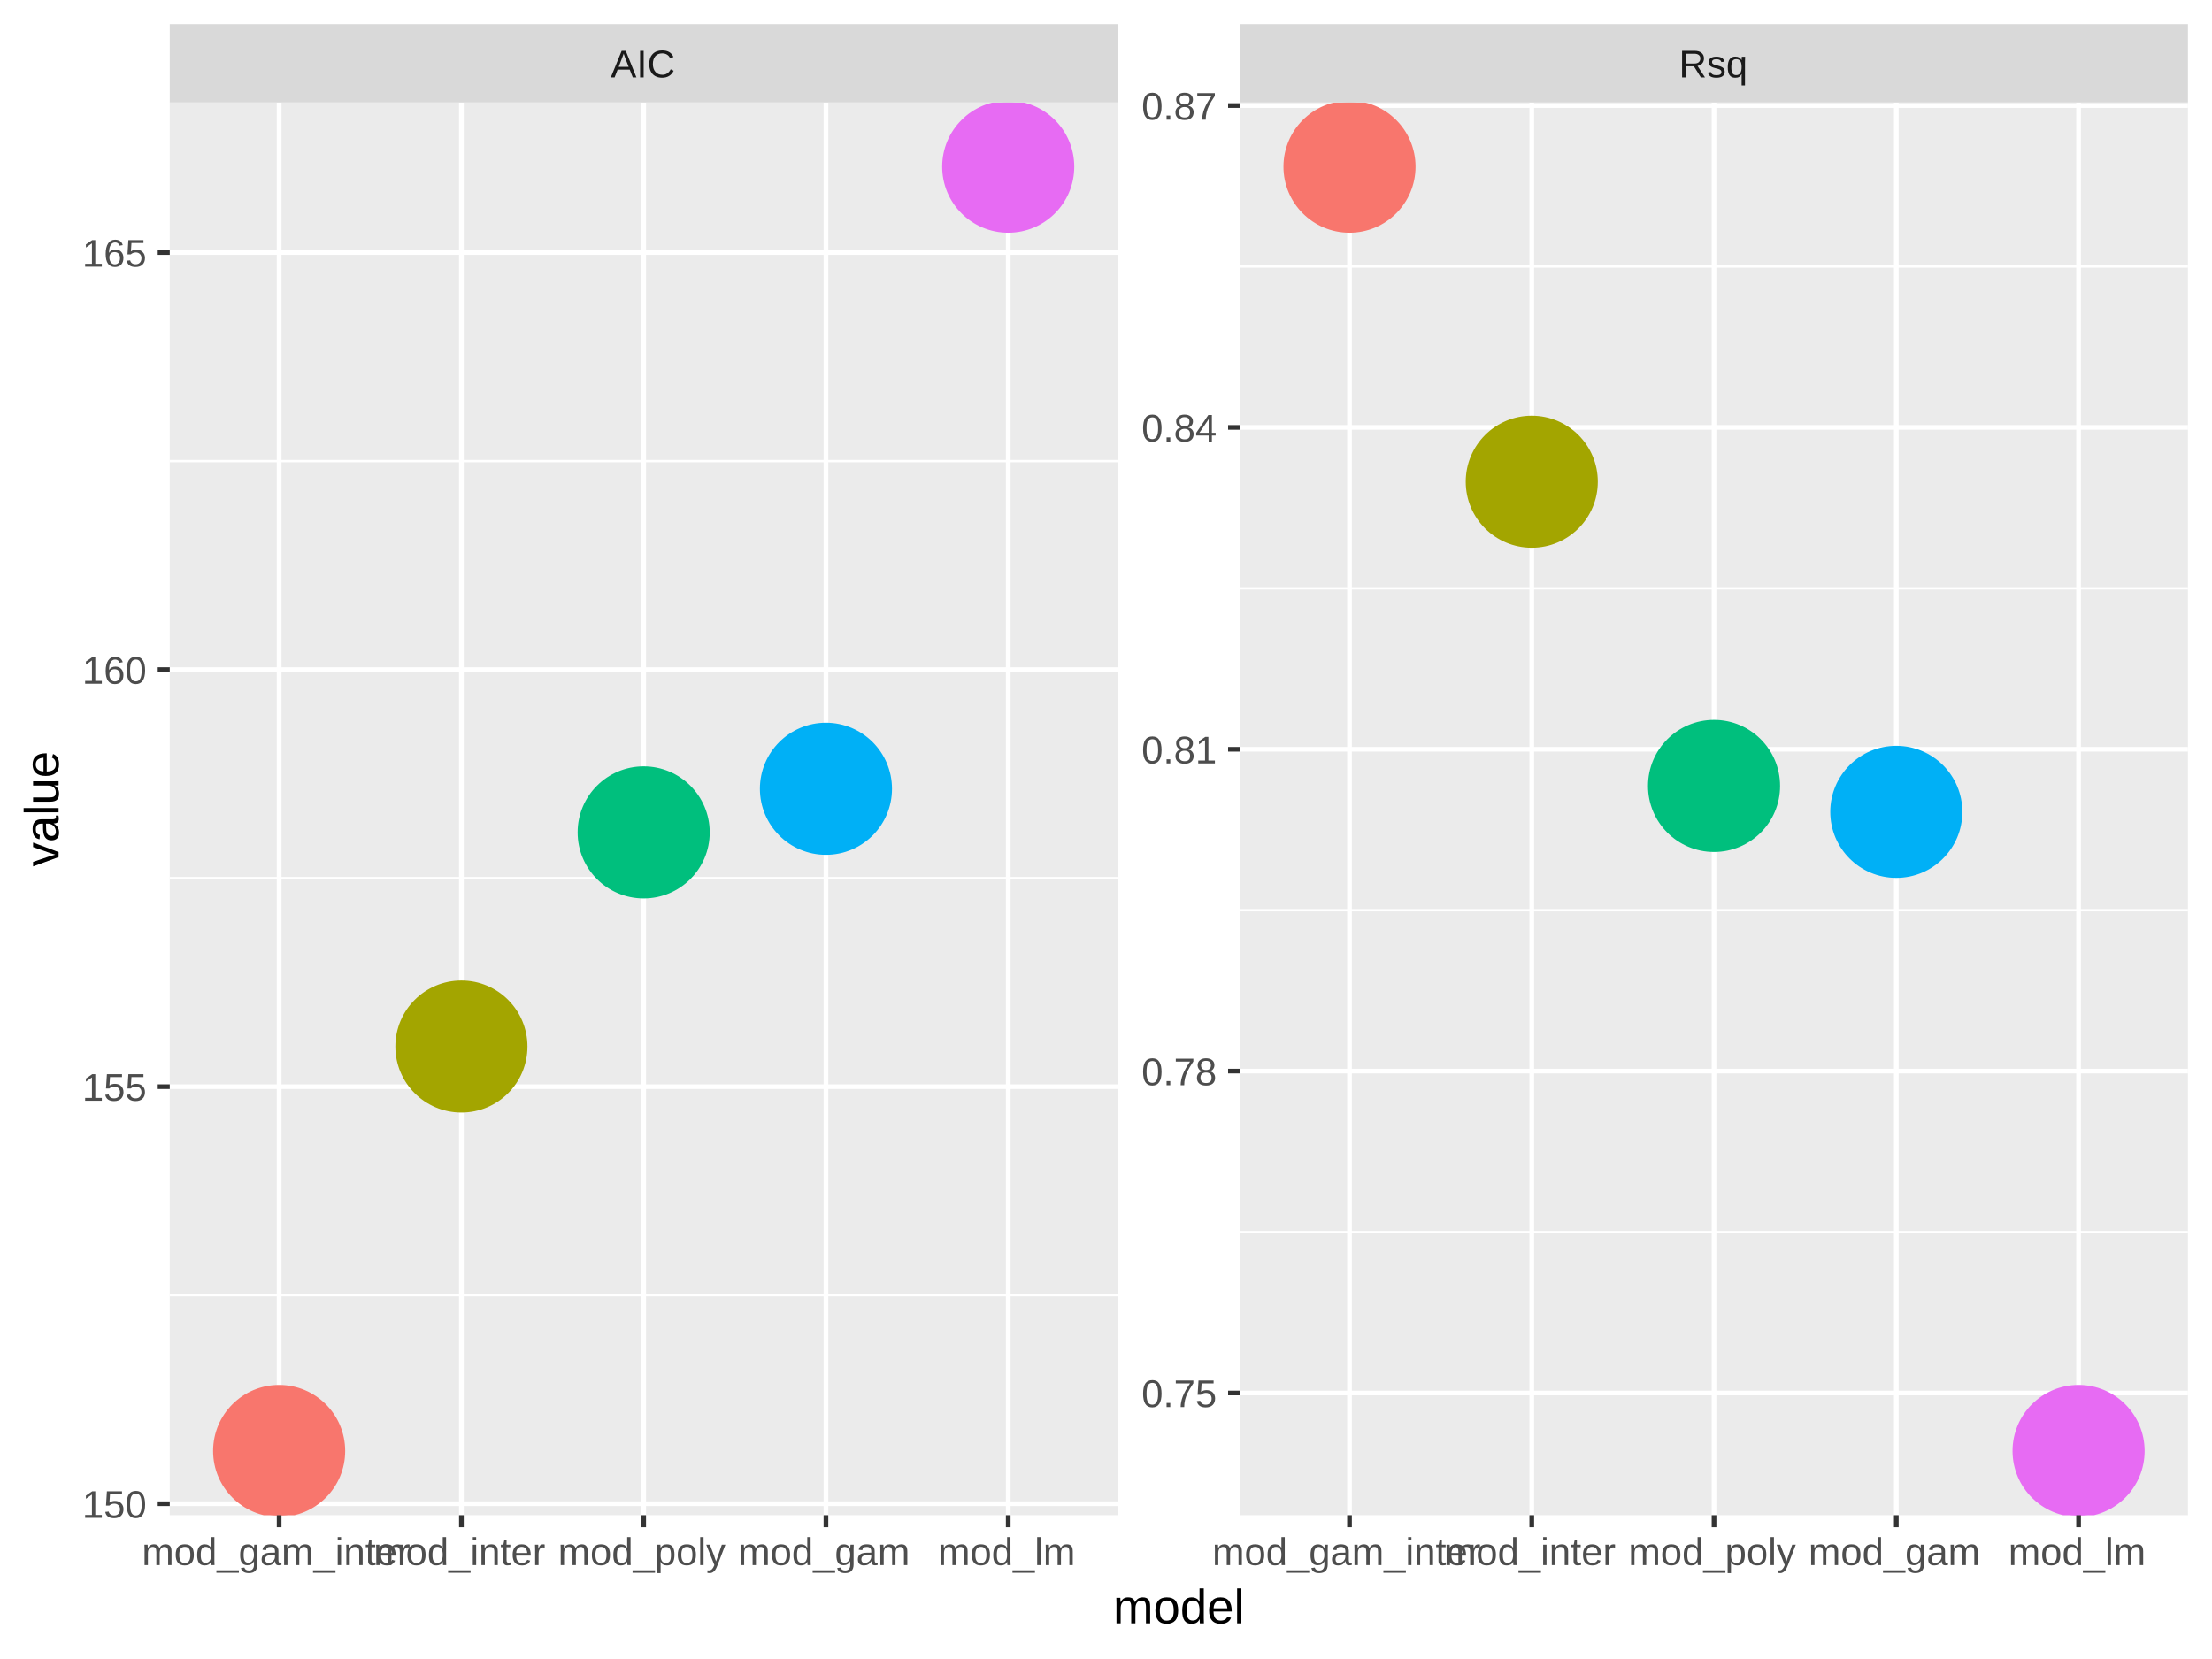
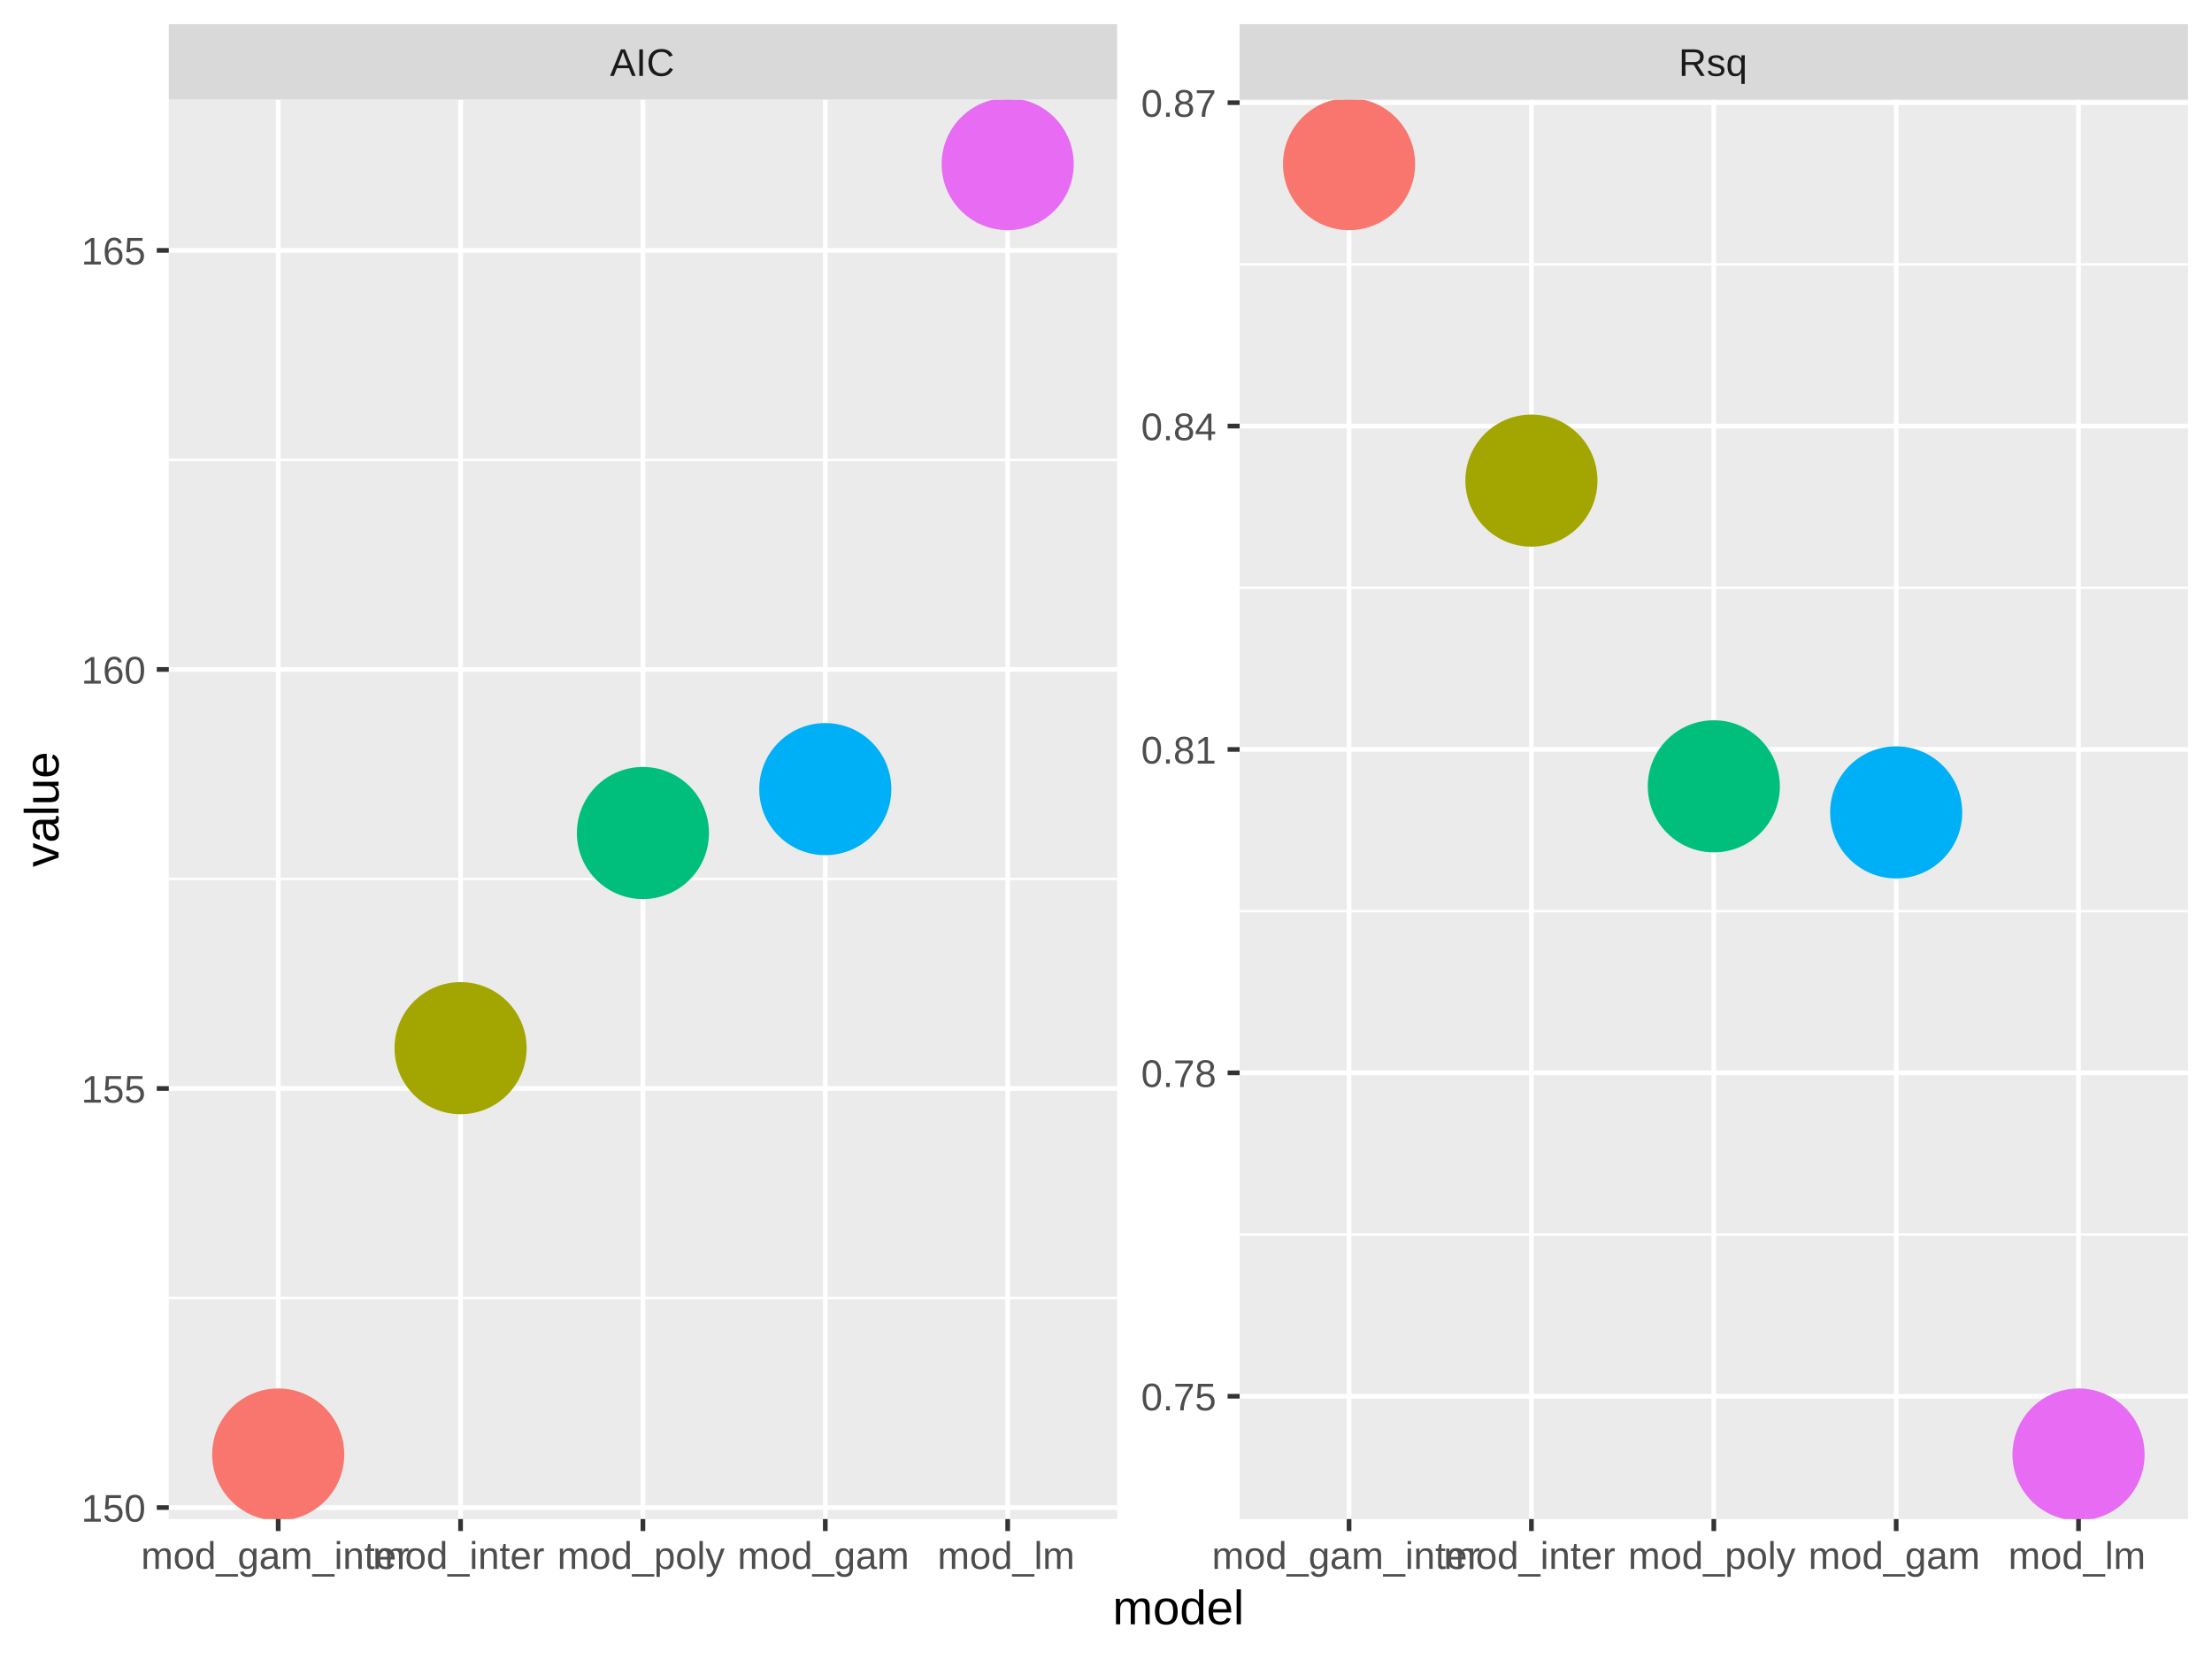
<svg xmlns="http://www.w3.org/2000/svg" viewBox="0 0 504.00 378.00">
  <defs>
    <style type="text/css">
-     line, polyline, path, rect, circle {
+     line, polyline, polygon, path, rect, circle {
      fill: none;
      stroke: #000000;
      stroke-linecap: round;
      stroke-linejoin: round;
      stroke-miterlimit: 10.00;
    }
  </style>
  </defs>
  <rect width="100%" height="100%" style="stroke: none; fill: none;" />
-   <rect x="0.00" y="-0.00" width="504.00" height="378.00" style="stroke-width: 1.07; stroke: #FFFFFF; fill: #FFFFFF;" />
+   <rect x="0.00" y="0.00" width="504.00" height="378.00" style="stroke-width: 1.07; stroke: #FFFFFF; fill: #FFFFFF;" />
  <defs>
-     <clipPath id="cpMzguNjc3N3wyNTQuNjM3fDM0NS4yMzJ8MjMuMzQ4Ng==">
-       <rect x="38.68" y="23.35" width="215.96" height="321.88" />
+     <clipPath id="cpMzguNDZ8MjU0LjUzfDM0Ni4xMXwyMi42OQ==">
+       <rect x="38.46" y="22.69" width="216.07" height="323.42" />
    </clipPath>
  </defs>
-   <rect x="38.68" y="23.35" width="215.96" height="321.88" style="stroke-width: 1.07; stroke: none; fill: #EBEBEB;" clip-path="url(#cpMzguNjc3N3wyNTQuNjM3fDM0NS4yMzJ8MjMuMzQ4Ng==)" />
-   <polyline points="38.68,295.11 254.64,295.11 " style="stroke-width: 0.53; stroke: #FFFFFF; stroke-linecap: butt;" clip-path="url(#cpMzguNjc3N3wyNTQuNjM3fDM0NS4yMzJ8MjMuMzQ4Ng==)" />
-   <polyline points="38.68,200.08 254.64,200.08 " style="stroke-width: 0.53; stroke: #FFFFFF; stroke-linecap: butt;" clip-path="url(#cpMzguNjc3N3wyNTQuNjM3fDM0NS4yMzJ8MjMuMzQ4Ng==)" />
-   <polyline points="38.68,105.06 254.64,105.06 " style="stroke-width: 0.53; stroke: #FFFFFF; stroke-linecap: butt;" clip-path="url(#cpMzguNjc3N3wyNTQuNjM3fDM0NS4yMzJ8MjMuMzQ4Ng==)" />
-   <polyline points="38.68,342.62 254.64,342.62 " style="stroke-width: 1.07; stroke: #FFFFFF; stroke-linecap: butt;" clip-path="url(#cpMzguNjc3N3wyNTQuNjM3fDM0NS4yMzJ8MjMuMzQ4Ng==)" />
-   <polyline points="38.68,247.60 254.64,247.60 " style="stroke-width: 1.07; stroke: #FFFFFF; stroke-linecap: butt;" clip-path="url(#cpMzguNjc3N3wyNTQuNjM3fDM0NS4yMzJ8MjMuMzQ4Ng==)" />
-   <polyline points="38.68,152.57 254.64,152.57 " style="stroke-width: 1.07; stroke: #FFFFFF; stroke-linecap: butt;" clip-path="url(#cpMzguNjc3N3wyNTQuNjM3fDM0NS4yMzJ8MjMuMzQ4Ng==)" />
-   <polyline points="38.68,57.54 254.64,57.54 " style="stroke-width: 1.07; stroke: #FFFFFF; stroke-linecap: butt;" clip-path="url(#cpMzguNjc3N3wyNTQuNjM3fDM0NS4yMzJ8MjMuMzQ4Ng==)" />
-   <polyline points="63.60,345.23 63.60,23.35 " style="stroke-width: 1.07; stroke: #FFFFFF; stroke-linecap: butt;" clip-path="url(#cpMzguNjc3N3wyNTQuNjM3fDM0NS4yMzJ8MjMuMzQ4Ng==)" />
-   <polyline points="105.13,345.23 105.13,23.35 " style="stroke-width: 1.07; stroke: #FFFFFF; stroke-linecap: butt;" clip-path="url(#cpMzguNjc3N3wyNTQuNjM3fDM0NS4yMzJ8MjMuMzQ4Ng==)" />
-   <polyline points="146.66,345.23 146.66,23.35 " style="stroke-width: 1.07; stroke: #FFFFFF; stroke-linecap: butt;" clip-path="url(#cpMzguNjc3N3wyNTQuNjM3fDM0NS4yMzJ8MjMuMzQ4Ng==)" />
-   <polyline points="188.19,345.23 188.19,23.35 " style="stroke-width: 1.07; stroke: #FFFFFF; stroke-linecap: butt;" clip-path="url(#cpMzguNjc3N3wyNTQuNjM3fDM0NS4yMzJ8MjMuMzQ4Ng==)" />
-   <polyline points="229.72,345.23 229.72,23.35 " style="stroke-width: 1.07; stroke: #FFFFFF; stroke-linecap: butt;" clip-path="url(#cpMzguNjc3N3wyNTQuNjM3fDM0NS4yMzJ8MjMuMzQ4Ng==)" />
-   <circle cx="63.60" cy="330.60" r="11.02pt" style="stroke-width: 0.71; stroke: #F8766D; fill: #F8766D;" clip-path="url(#cpMzguNjc3N3wyNTQuNjM3fDM0NS4yMzJ8MjMuMzQ4Ng==)" />
-   <circle cx="105.13" cy="238.45" r="11.02pt" style="stroke-width: 0.71; stroke: #A3A500; fill: #A3A500;" clip-path="url(#cpMzguNjc3N3wyNTQuNjM3fDM0NS4yMzJ8MjMuMzQ4Ng==)" />
-   <circle cx="146.66" cy="189.66" r="11.02pt" style="stroke-width: 0.71; stroke: #00BF7D; fill: #00BF7D;" clip-path="url(#cpMzguNjc3N3wyNTQuNjM3fDM0NS4yMzJ8MjMuMzQ4Ng==)" />
-   <circle cx="188.19" cy="179.72" r="11.02pt" style="stroke-width: 0.71; stroke: #00B0F6; fill: #00B0F6;" clip-path="url(#cpMzguNjc3N3wyNTQuNjM3fDM0NS4yMzJ8MjMuMzQ4Ng==)" />
-   <circle cx="229.72" cy="37.98" r="11.02pt" style="stroke-width: 0.71; stroke: #E76BF3; fill: #E76BF3;" clip-path="url(#cpMzguNjc3N3wyNTQuNjM3fDM0NS4yMzJ8MjMuMzQ4Ng==)" />
+   <rect x="38.46" y="22.69" width="216.07" height="323.42" style="stroke-width: 1.07; stroke: none; fill: #EBEBEB;" clip-path="url(#cpMzguNDZ8MjU0LjUzfDM0Ni4xMXwyMi42OQ==)" />
+   <polyline points="38.46,295.75 254.53,295.75 " style="stroke-width: 0.53; stroke: #FFFFFF; stroke-linecap: butt;" clip-path="url(#cpMzguNDZ8MjU0LjUzfDM0Ni4xMXwyMi42OQ==)" />
+   <polyline points="38.46,200.27 254.53,200.27 " style="stroke-width: 0.53; stroke: #FFFFFF; stroke-linecap: butt;" clip-path="url(#cpMzguNDZ8MjU0LjUzfDM0Ni4xMXwyMi42OQ==)" />
+   <polyline points="38.46,104.79 254.53,104.79 " style="stroke-width: 0.53; stroke: #FFFFFF; stroke-linecap: butt;" clip-path="url(#cpMzguNDZ8MjU0LjUzfDM0Ni4xMXwyMi42OQ==)" />
+   <polyline points="38.46,343.49 254.53,343.49 " style="stroke-width: 1.07; stroke: #FFFFFF; stroke-linecap: butt;" clip-path="url(#cpMzguNDZ8MjU0LjUzfDM0Ni4xMXwyMi42OQ==)" />
+   <polyline points="38.46,248.01 254.53,248.01 " style="stroke-width: 1.07; stroke: #FFFFFF; stroke-linecap: butt;" clip-path="url(#cpMzguNDZ8MjU0LjUzfDM0Ni4xMXwyMi42OQ==)" />
+   <polyline points="38.46,152.53 254.53,152.53 " style="stroke-width: 1.07; stroke: #FFFFFF; stroke-linecap: butt;" clip-path="url(#cpMzguNDZ8MjU0LjUzfDM0Ni4xMXwyMi42OQ==)" />
+   <polyline points="38.46,57.05 254.53,57.05 " style="stroke-width: 1.07; stroke: #FFFFFF; stroke-linecap: butt;" clip-path="url(#cpMzguNDZ8MjU0LjUzfDM0Ni4xMXwyMi42OQ==)" />
+   <polyline points="63.39,346.11 63.39,22.69 " style="stroke-width: 1.07; stroke: #FFFFFF; stroke-linecap: butt;" clip-path="url(#cpMzguNDZ8MjU0LjUzfDM0Ni4xMXwyMi42OQ==)" />
+   <polyline points="104.94,346.11 104.94,22.69 " style="stroke-width: 1.07; stroke: #FFFFFF; stroke-linecap: butt;" clip-path="url(#cpMzguNDZ8MjU0LjUzfDM0Ni4xMXwyMi42OQ==)" />
+   <polyline points="146.49,346.11 146.49,22.69 " style="stroke-width: 1.07; stroke: #FFFFFF; stroke-linecap: butt;" clip-path="url(#cpMzguNDZ8MjU0LjUzfDM0Ni4xMXwyMi42OQ==)" />
+   <polyline points="188.04,346.11 188.04,22.69 " style="stroke-width: 1.07; stroke: #FFFFFF; stroke-linecap: butt;" clip-path="url(#cpMzguNDZ8MjU0LjUzfDM0Ni4xMXwyMi42OQ==)" />
+   <polyline points="229.60,346.11 229.60,22.69 " style="stroke-width: 1.07; stroke: #FFFFFF; stroke-linecap: butt;" clip-path="url(#cpMzguNDZ8MjU0LjUzfDM0Ni4xMXwyMi42OQ==)" />
+   <circle cx="63.39" cy="331.41" r="11.02pt" style="stroke-width: 0.71; stroke: #F8766D; fill: #F8766D;" clip-path="url(#cpMzguNDZ8MjU0LjUzfDM0Ni4xMXwyMi42OQ==)" />
+   <circle cx="104.94" cy="238.82" r="11.02pt" style="stroke-width: 0.71; stroke: #A3A500; fill: #A3A500;" clip-path="url(#cpMzguNDZ8MjU0LjUzfDM0Ni4xMXwyMi42OQ==)" />
+   <circle cx="146.49" cy="189.80" r="11.02pt" style="stroke-width: 0.71; stroke: #00BF7D; fill: #00BF7D;" clip-path="url(#cpMzguNDZ8MjU0LjUzfDM0Ni4xMXwyMi42OQ==)" />
+   <circle cx="188.04" cy="179.80" r="11.02pt" style="stroke-width: 0.71; stroke: #00B0F6; fill: #00B0F6;" clip-path="url(#cpMzguNDZ8MjU0LjUzfDM0Ni4xMXwyMi42OQ==)" />
+   <circle cx="229.60" cy="37.39" r="11.02pt" style="stroke-width: 0.71; stroke: #E76BF3; fill: #E76BF3;" clip-path="url(#cpMzguNDZ8MjU0LjUzfDM0Ni4xMXwyMi42OQ==)" />
  <defs>
-     <clipPath id="cpMHw1MDR8Mzc4fDA=">
+     <clipPath id="cpMC4wMHw1MDQuMDB8Mzc4LjAwfDAuMDA=">
      <rect x="0.00" y="0.00" width="504.00" height="378.00" />
    </clipPath>
  </defs>
  <defs>
-     <clipPath id="cpMjgyLjU2Mnw0OTguNTIxfDM0NS4yMzJ8MjMuMzQ4Ng==">
-       <rect x="282.56" y="23.35" width="215.96" height="321.88" />
+     <clipPath id="cpMjgyLjQ1fDQ5OC41MnwzNDYuMTF8MjIuNjk=">
+       <rect x="282.45" y="22.69" width="216.07" height="323.42" />
    </clipPath>
  </defs>
-   <rect x="282.56" y="23.35" width="215.96" height="321.88" style="stroke-width: 1.07; stroke: none; fill: #EBEBEB;" clip-path="url(#cpMjgyLjU2Mnw0OTguNTIxfDM0NS4yMzJ8MjMuMzQ4Ng==)" />
-   <polyline points="282.56,280.72 498.52,280.72 " style="stroke-width: 0.53; stroke: #FFFFFF; stroke-linecap: butt;" clip-path="url(#cpMjgyLjU2Mnw0OTguNTIxfDM0NS4yMzJ8MjMuMzQ4Ng==)" />
-   <polyline points="282.56,207.39 498.52,207.39 " style="stroke-width: 0.53; stroke: #FFFFFF; stroke-linecap: butt;" clip-path="url(#cpMjgyLjU2Mnw0OTguNTIxfDM0NS4yMzJ8MjMuMzQ4Ng==)" />
-   <polyline points="282.56,134.05 498.52,134.05 " style="stroke-width: 0.53; stroke: #FFFFFF; stroke-linecap: butt;" clip-path="url(#cpMjgyLjU2Mnw0OTguNTIxfDM0NS4yMzJ8MjMuMzQ4Ng==)" />
-   <polyline points="282.56,60.72 498.52,60.72 " style="stroke-width: 0.53; stroke: #FFFFFF; stroke-linecap: butt;" clip-path="url(#cpMjgyLjU2Mnw0OTguNTIxfDM0NS4yMzJ8MjMuMzQ4Ng==)" />
-   <polyline points="282.56,317.39 498.52,317.39 " style="stroke-width: 1.07; stroke: #FFFFFF; stroke-linecap: butt;" clip-path="url(#cpMjgyLjU2Mnw0OTguNTIxfDM0NS4yMzJ8MjMuMzQ4Ng==)" />
-   <polyline points="282.56,244.05 498.52,244.05 " style="stroke-width: 1.07; stroke: #FFFFFF; stroke-linecap: butt;" clip-path="url(#cpMjgyLjU2Mnw0OTguNTIxfDM0NS4yMzJ8MjMuMzQ4Ng==)" />
-   <polyline points="282.56,170.72 498.52,170.72 " style="stroke-width: 1.07; stroke: #FFFFFF; stroke-linecap: butt;" clip-path="url(#cpMjgyLjU2Mnw0OTguNTIxfDM0NS4yMzJ8MjMuMzQ4Ng==)" />
-   <polyline points="282.56,97.38 498.52,97.38 " style="stroke-width: 1.07; stroke: #FFFFFF; stroke-linecap: butt;" clip-path="url(#cpMjgyLjU2Mnw0OTguNTIxfDM0NS4yMzJ8MjMuMzQ4Ng==)" />
-   <polyline points="282.56,24.05 498.52,24.05 " style="stroke-width: 1.07; stroke: #FFFFFF; stroke-linecap: butt;" clip-path="url(#cpMjgyLjU2Mnw0OTguNTIxfDM0NS4yMzJ8MjMuMzQ4Ng==)" />
-   <polyline points="307.48,345.23 307.48,23.35 " style="stroke-width: 1.07; stroke: #FFFFFF; stroke-linecap: butt;" clip-path="url(#cpMjgyLjU2Mnw0OTguNTIxfDM0NS4yMzJ8MjMuMzQ4Ng==)" />
-   <polyline points="349.01,345.23 349.01,23.35 " style="stroke-width: 1.07; stroke: #FFFFFF; stroke-linecap: butt;" clip-path="url(#cpMjgyLjU2Mnw0OTguNTIxfDM0NS4yMzJ8MjMuMzQ4Ng==)" />
-   <polyline points="390.54,345.23 390.54,23.35 " style="stroke-width: 1.07; stroke: #FFFFFF; stroke-linecap: butt;" clip-path="url(#cpMjgyLjU2Mnw0OTguNTIxfDM0NS4yMzJ8MjMuMzQ4Ng==)" />
-   <polyline points="432.07,345.23 432.07,23.35 " style="stroke-width: 1.07; stroke: #FFFFFF; stroke-linecap: butt;" clip-path="url(#cpMjgyLjU2Mnw0OTguNTIxfDM0NS4yMzJ8MjMuMzQ4Ng==)" />
-   <polyline points="473.60,345.23 473.60,23.35 " style="stroke-width: 1.07; stroke: #FFFFFF; stroke-linecap: butt;" clip-path="url(#cpMjgyLjU2Mnw0OTguNTIxfDM0NS4yMzJ8MjMuMzQ4Ng==)" />
-   <circle cx="307.48" cy="37.98" r="11.02pt" style="stroke-width: 0.71; stroke: #F8766D; fill: #F8766D;" clip-path="url(#cpMjgyLjU2Mnw0OTguNTIxfDM0NS4yMzJ8MjMuMzQ4Ng==)" />
-   <circle cx="349.01" cy="109.76" r="11.02pt" style="stroke-width: 0.71; stroke: #A3A500; fill: #A3A500;" clip-path="url(#cpMjgyLjU2Mnw0OTguNTIxfDM0NS4yMzJ8MjMuMzQ4Ng==)" />
-   <circle cx="390.54" cy="179.07" r="11.02pt" style="stroke-width: 0.71; stroke: #00BF7D; fill: #00BF7D;" clip-path="url(#cpMjgyLjU2Mnw0OTguNTIxfDM0NS4yMzJ8MjMuMzQ4Ng==)" />
-   <circle cx="432.07" cy="184.98" r="11.02pt" style="stroke-width: 0.71; stroke: #00B0F6; fill: #00B0F6;" clip-path="url(#cpMjgyLjU2Mnw0OTguNTIxfDM0NS4yMzJ8MjMuMzQ4Ng==)" />
-   <circle cx="473.60" cy="330.60" r="11.02pt" style="stroke-width: 0.71; stroke: #E76BF3; fill: #E76BF3;" clip-path="url(#cpMjgyLjU2Mnw0OTguNTIxfDM0NS4yMzJ8MjMuMzQ4Ng==)" />
+   <rect x="282.45" y="22.69" width="216.07" height="323.42" style="stroke-width: 1.07; stroke: none; fill: #EBEBEB;" clip-path="url(#cpMjgyLjQ1fDQ5OC41MnwzNDYuMTF8MjIuNjk=)" />
+   <polyline points="282.45,281.29 498.52,281.29 " style="stroke-width: 0.53; stroke: #FFFFFF; stroke-linecap: butt;" clip-path="url(#cpMjgyLjQ1fDQ5OC41MnwzNDYuMTF8MjIuNjk=)" />
+   <polyline points="282.45,207.61 498.52,207.61 " style="stroke-width: 0.53; stroke: #FFFFFF; stroke-linecap: butt;" clip-path="url(#cpMjgyLjQ1fDQ5OC41MnwzNDYuMTF8MjIuNjk=)" />
+   <polyline points="282.45,133.92 498.52,133.92 " style="stroke-width: 0.53; stroke: #FFFFFF; stroke-linecap: butt;" clip-path="url(#cpMjgyLjQ1fDQ5OC41MnwzNDYuMTF8MjIuNjk=)" />
+   <polyline points="282.45,60.24 498.52,60.24 " style="stroke-width: 0.53; stroke: #FFFFFF; stroke-linecap: butt;" clip-path="url(#cpMjgyLjQ1fDQ5OC41MnwzNDYuMTF8MjIuNjk=)" />
+   <polyline points="282.45,318.13 498.52,318.13 " style="stroke-width: 1.07; stroke: #FFFFFF; stroke-linecap: butt;" clip-path="url(#cpMjgyLjQ1fDQ5OC41MnwzNDYuMTF8MjIuNjk=)" />
+   <polyline points="282.45,244.45 498.52,244.45 " style="stroke-width: 1.07; stroke: #FFFFFF; stroke-linecap: butt;" clip-path="url(#cpMjgyLjQ1fDQ5OC41MnwzNDYuMTF8MjIuNjk=)" />
+   <polyline points="282.45,170.76 498.52,170.76 " style="stroke-width: 1.07; stroke: #FFFFFF; stroke-linecap: butt;" clip-path="url(#cpMjgyLjQ1fDQ5OC41MnwzNDYuMTF8MjIuNjk=)" />
+   <polyline points="282.45,97.08 498.52,97.08 " style="stroke-width: 1.07; stroke: #FFFFFF; stroke-linecap: butt;" clip-path="url(#cpMjgyLjQ1fDQ5OC41MnwzNDYuMTF8MjIuNjk=)" />
+   <polyline points="282.45,23.39 498.52,23.39 " style="stroke-width: 1.07; stroke: #FFFFFF; stroke-linecap: butt;" clip-path="url(#cpMjgyLjQ1fDQ5OC41MnwzNDYuMTF8MjIuNjk=)" />
+   <polyline points="307.38,346.11 307.38,22.69 " style="stroke-width: 1.07; stroke: #FFFFFF; stroke-linecap: butt;" clip-path="url(#cpMjgyLjQ1fDQ5OC41MnwzNDYuMTF8MjIuNjk=)" />
+   <polyline points="348.93,346.11 348.93,22.69 " style="stroke-width: 1.07; stroke: #FFFFFF; stroke-linecap: butt;" clip-path="url(#cpMjgyLjQ1fDQ5OC41MnwzNDYuMTF8MjIuNjk=)" />
+   <polyline points="390.49,346.11 390.49,22.69 " style="stroke-width: 1.07; stroke: #FFFFFF; stroke-linecap: butt;" clip-path="url(#cpMjgyLjQ1fDQ5OC41MnwzNDYuMTF8MjIuNjk=)" />
+   <polyline points="432.04,346.11 432.04,22.69 " style="stroke-width: 1.07; stroke: #FFFFFF; stroke-linecap: butt;" clip-path="url(#cpMjgyLjQ1fDQ5OC41MnwzNDYuMTF8MjIuNjk=)" />
+   <polyline points="473.59,346.11 473.59,22.69 " style="stroke-width: 1.07; stroke: #FFFFFF; stroke-linecap: butt;" clip-path="url(#cpMjgyLjQ1fDQ5OC41MnwzNDYuMTF8MjIuNjk=)" />
+   <circle cx="307.38" cy="37.39" r="11.02pt" style="stroke-width: 0.71; stroke: #F8766D; fill: #F8766D;" clip-path="url(#cpMjgyLjQ1fDQ5OC41MnwzNDYuMTF8MjIuNjk=)" />
+   <circle cx="348.93" cy="109.51" r="11.02pt" style="stroke-width: 0.71; stroke: #A3A500; fill: #A3A500;" clip-path="url(#cpMjgyLjQ1fDQ5OC41MnwzNDYuMTF8MjIuNjk=)" />
+   <circle cx="390.49" cy="179.16" r="11.02pt" style="stroke-width: 0.71; stroke: #00BF7D; fill: #00BF7D;" clip-path="url(#cpMjgyLjQ1fDQ5OC41MnwzNDYuMTF8MjIuNjk=)" />
+   <circle cx="432.04" cy="185.10" r="11.02pt" style="stroke-width: 0.71; stroke: #00B0F6; fill: #00B0F6;" clip-path="url(#cpMjgyLjQ1fDQ5OC41MnwzNDYuMTF8MjIuNjk=)" />
+   <circle cx="473.59" cy="331.41" r="11.02pt" style="stroke-width: 0.71; stroke: #E76BF3; fill: #E76BF3;" clip-path="url(#cpMjgyLjQ1fDQ5OC41MnwzNDYuMTF8MjIuNjk=)" />
  <defs>
-     <clipPath id="cpMHw1MDR8Mzc4fDA=">
+     <clipPath id="cpMC4wMHw1MDQuMDB8Mzc4LjAwfDAuMDA=">
      <rect x="0.00" y="0.00" width="504.00" height="378.00" />
    </clipPath>
  </defs>
  <defs>
-     <clipPath id="cpMzguNjc3N3wyNTQuNjM3fDIzLjM0ODZ8NS40Nzk0NQ==">
-       <rect x="38.68" y="5.48" width="215.96" height="17.87" />
+     <clipPath id="cpMzguNDZ8MjU0LjUzfDIyLjY5fDUuNDg=">
+       <rect x="38.46" y="5.48" width="216.07" height="17.21" />
    </clipPath>
  </defs>
-   <rect x="38.68" y="5.48" width="215.96" height="17.87" style="stroke-width: 1.07; stroke: none; fill: #D9D9D9;" clip-path="url(#cpMzguNjc3N3wyNTQuNjM3fDIzLjM0ODZ8NS40Nzk0NQ==)" />
-   <g clip-path="url(#cpMzguNjc3N3wyNTQuNjM3fDIzLjM0ODZ8NS40Nzk0NQ==)">
-     <text x="139.16" y="17.63" style="font-size: 8.80px; fill: #1A1A1A; font-family: Arial;" textLength="15.00px" lengthAdjust="spacingAndGlyphs">AIC</text>
+   <rect x="38.46" y="5.48" width="216.07" height="17.21" style="stroke-width: 1.07; stroke: none; fill: #D9D9D9;" clip-path="url(#cpMzguNDZ8MjU0LjUzfDIyLjY5fDUuNDg=)" />
+   <g clip-path="url(#cpMzguNDZ8MjU0LjUzfDIyLjY5fDUuNDg=)">
+     <text x="138.99" y="17.30" style="font-size: 8.80px; fill: #1A1A1A; font-family: Arial;" textLength="15.00px" lengthAdjust="spacingAndGlyphs">AIC</text>
  </g>
  <defs>
-     <clipPath id="cpMHw1MDR8Mzc4fDA=">
+     <clipPath id="cpMC4wMHw1MDQuMDB8Mzc4LjAwfDAuMDA=">
      <rect x="0.00" y="0.00" width="504.00" height="378.00" />
    </clipPath>
  </defs>
  <defs>
-     <clipPath id="cpMjgyLjU2Mnw0OTguNTIxfDIzLjM0ODZ8NS40Nzk0NQ==">
-       <rect x="282.56" y="5.48" width="215.96" height="17.87" />
+     <clipPath id="cpMjgyLjQ1fDQ5OC41MnwyMi42OXw1LjQ4">
+       <rect x="282.45" y="5.48" width="216.07" height="17.21" />
    </clipPath>
  </defs>
-   <rect x="282.56" y="5.48" width="215.96" height="17.87" style="stroke-width: 1.07; stroke: none; fill: #D9D9D9;" clip-path="url(#cpMjgyLjU2Mnw0OTguNTIxfDIzLjM0ODZ8NS40Nzk0NQ==)" />
-   <g clip-path="url(#cpMjgyLjU2Mnw0OTguNTIxfDIzLjM0ODZ8NS40Nzk0NQ==)">
-     <text x="382.54" y="17.63" style="font-size: 8.80px; fill: #1A1A1A; font-family: Arial;" textLength="16.00px" lengthAdjust="spacingAndGlyphs">Rsq</text>
+   <rect x="282.45" y="5.48" width="216.07" height="17.21" style="stroke-width: 1.07; stroke: none; fill: #D9D9D9;" clip-path="url(#cpMjgyLjQ1fDQ5OC41MnwyMi42OXw1LjQ4)" />
+   <g clip-path="url(#cpMjgyLjQ1fDQ5OC41MnwyMi42OXw1LjQ4)">
+     <text x="382.48" y="17.30" style="font-size: 8.80px; fill: #1A1A1A; font-family: Arial;" textLength="16.00px" lengthAdjust="spacingAndGlyphs">Rsq</text>
  </g>
  <defs>
-     <clipPath id="cpMHw1MDR8Mzc4fDA=">
+     <clipPath id="cpMC4wMHw1MDQuMDB8Mzc4LjAwfDAuMDA=">
      <rect x="0.00" y="0.00" width="504.00" height="378.00" />
    </clipPath>
  </defs>
-   <polyline points="63.60,347.97 63.60,345.23 " style="stroke-width: 1.07; stroke: #333333; stroke-linecap: butt;" clip-path="url(#cpMHw1MDR8Mzc4fDA=)" />
-   <polyline points="105.13,347.97 105.13,345.23 " style="stroke-width: 1.07; stroke: #333333; stroke-linecap: butt;" clip-path="url(#cpMHw1MDR8Mzc4fDA=)" />
-   <polyline points="146.66,347.97 146.66,345.23 " style="stroke-width: 1.07; stroke: #333333; stroke-linecap: butt;" clip-path="url(#cpMHw1MDR8Mzc4fDA=)" />
-   <polyline points="188.19,347.97 188.19,345.23 " style="stroke-width: 1.07; stroke: #333333; stroke-linecap: butt;" clip-path="url(#cpMHw1MDR8Mzc4fDA=)" />
-   <polyline points="229.72,347.97 229.72,345.23 " style="stroke-width: 1.07; stroke: #333333; stroke-linecap: butt;" clip-path="url(#cpMHw1MDR8Mzc4fDA=)" />
-   <g clip-path="url(#cpMHw1MDR8Mzc4fDA=)">
-     <text x="32.33" y="356.60" style="font-size: 8.80px; fill: #4D4D4D; font-family: Arial;" textLength="62.53px" lengthAdjust="spacingAndGlyphs">mod_gam_inter</text>
+   <polyline points="63.39,348.85 63.39,346.11 " style="stroke-width: 1.07; stroke: #333333; stroke-linecap: butt;" clip-path="url(#cpMC4wMHw1MDQuMDB8Mzc4LjAwfDAuMDA=)" />
+   <polyline points="104.94,348.85 104.94,346.11 " style="stroke-width: 1.07; stroke: #333333; stroke-linecap: butt;" clip-path="url(#cpMC4wMHw1MDQuMDB8Mzc4LjAwfDAuMDA=)" />
+   <polyline points="146.49,348.85 146.49,346.11 " style="stroke-width: 1.07; stroke: #333333; stroke-linecap: butt;" clip-path="url(#cpMC4wMHw1MDQuMDB8Mzc4LjAwfDAuMDA=)" />
+   <polyline points="188.04,348.85 188.04,346.11 " style="stroke-width: 1.07; stroke: #333333; stroke-linecap: butt;" clip-path="url(#cpMC4wMHw1MDQuMDB8Mzc4LjAwfDAuMDA=)" />
+   <polyline points="229.60,348.85 229.60,346.11 " style="stroke-width: 1.07; stroke: #333333; stroke-linecap: butt;" clip-path="url(#cpMC4wMHw1MDQuMDB8Mzc4LjAwfDAuMDA=)" />
+   <g clip-path="url(#cpMC4wMHw1MDQuMDB8Mzc4LjAwfDAuMDA=)">
+     <text x="32.12" y="357.48" style="font-size: 8.80px; fill: #4D4D4D; font-family: Arial;" textLength="62.53px" lengthAdjust="spacingAndGlyphs">mod_gam_inter</text>
  </g>
-   <g clip-path="url(#cpMHw1MDR8Mzc4fDA=)">
-     <text x="85.12" y="356.60" style="font-size: 8.80px; fill: #4D4D4D; font-family: Arial;" textLength="40.02px" lengthAdjust="spacingAndGlyphs">mod_inter</text>
+   <g clip-path="url(#cpMC4wMHw1MDQuMDB8Mzc4LjAwfDAuMDA=)">
+     <text x="84.93" y="357.48" style="font-size: 8.80px; fill: #4D4D4D; font-family: Arial;" textLength="40.02px" lengthAdjust="spacingAndGlyphs">mod_inter</text>
  </g>
-   <g clip-path="url(#cpMHw1MDR8Mzc4fDA=)">
-     <text x="127.15" y="356.60" style="font-size: 8.80px; fill: #4D4D4D; font-family: Arial;" textLength="39.02px" lengthAdjust="spacingAndGlyphs">mod_poly</text>
+   <g clip-path="url(#cpMC4wMHw1MDQuMDB8Mzc4LjAwfDAuMDA=)">
+     <text x="126.98" y="357.48" style="font-size: 8.80px; fill: #4D4D4D; font-family: Arial;" textLength="39.02px" lengthAdjust="spacingAndGlyphs">mod_poly</text>
  </g>
-   <g clip-path="url(#cpMHw1MDR8Mzc4fDA=)">
-     <text x="168.18" y="356.60" style="font-size: 8.80px; fill: #4D4D4D; font-family: Arial;" textLength="40.02px" lengthAdjust="spacingAndGlyphs">mod_gam</text>
+   <g clip-path="url(#cpMC4wMHw1MDQuMDB8Mzc4LjAwfDAuMDA=)">
+     <text x="168.03" y="357.48" style="font-size: 8.80px; fill: #4D4D4D; font-family: Arial;" textLength="40.02px" lengthAdjust="spacingAndGlyphs">mod_gam</text>
  </g>
-   <g clip-path="url(#cpMHw1MDR8Mzc4fDA=)">
-     <text x="213.71" y="356.60" style="font-size: 8.80px; fill: #4D4D4D; font-family: Arial;" textLength="32.01px" lengthAdjust="spacingAndGlyphs">mod_lm</text>
+   <g clip-path="url(#cpMC4wMHw1MDQuMDB8Mzc4LjAwfDAuMDA=)">
+     <text x="213.59" y="357.48" style="font-size: 8.80px; fill: #4D4D4D; font-family: Arial;" textLength="32.01px" lengthAdjust="spacingAndGlyphs">mod_lm</text>
  </g>
-   <polyline points="307.48,347.97 307.48,345.23 " style="stroke-width: 1.07; stroke: #333333; stroke-linecap: butt;" clip-path="url(#cpMHw1MDR8Mzc4fDA=)" />
-   <polyline points="349.01,347.97 349.01,345.23 " style="stroke-width: 1.07; stroke: #333333; stroke-linecap: butt;" clip-path="url(#cpMHw1MDR8Mzc4fDA=)" />
-   <polyline points="390.54,347.97 390.54,345.23 " style="stroke-width: 1.07; stroke: #333333; stroke-linecap: butt;" clip-path="url(#cpMHw1MDR8Mzc4fDA=)" />
-   <polyline points="432.07,347.97 432.07,345.23 " style="stroke-width: 1.07; stroke: #333333; stroke-linecap: butt;" clip-path="url(#cpMHw1MDR8Mzc4fDA=)" />
-   <polyline points="473.60,347.97 473.60,345.23 " style="stroke-width: 1.07; stroke: #333333; stroke-linecap: butt;" clip-path="url(#cpMHw1MDR8Mzc4fDA=)" />
-   <g clip-path="url(#cpMHw1MDR8Mzc4fDA=)">
-     <text x="276.21" y="356.60" style="font-size: 8.80px; fill: #4D4D4D; font-family: Arial;" textLength="62.53px" lengthAdjust="spacingAndGlyphs">mod_gam_inter</text>
+   <polyline points="307.38,348.85 307.38,346.11 " style="stroke-width: 1.07; stroke: #333333; stroke-linecap: butt;" clip-path="url(#cpMC4wMHw1MDQuMDB8Mzc4LjAwfDAuMDA=)" />
+   <polyline points="348.93,348.85 348.93,346.11 " style="stroke-width: 1.07; stroke: #333333; stroke-linecap: butt;" clip-path="url(#cpMC4wMHw1MDQuMDB8Mzc4LjAwfDAuMDA=)" />
+   <polyline points="390.49,348.85 390.49,346.11 " style="stroke-width: 1.07; stroke: #333333; stroke-linecap: butt;" clip-path="url(#cpMC4wMHw1MDQuMDB8Mzc4LjAwfDAuMDA=)" />
+   <polyline points="432.04,348.85 432.04,346.11 " style="stroke-width: 1.07; stroke: #333333; stroke-linecap: butt;" clip-path="url(#cpMC4wMHw1MDQuMDB8Mzc4LjAwfDAuMDA=)" />
+   <polyline points="473.59,348.85 473.59,346.11 " style="stroke-width: 1.07; stroke: #333333; stroke-linecap: butt;" clip-path="url(#cpMC4wMHw1MDQuMDB8Mzc4LjAwfDAuMDA=)" />
+   <g clip-path="url(#cpMC4wMHw1MDQuMDB8Mzc4LjAwfDAuMDA=)">
+     <text x="276.12" y="357.48" style="font-size: 8.80px; fill: #4D4D4D; font-family: Arial;" textLength="62.53px" lengthAdjust="spacingAndGlyphs">mod_gam_inter</text>
  </g>
-   <g clip-path="url(#cpMHw1MDR8Mzc4fDA=)">
-     <text x="329.00" y="356.60" style="font-size: 8.80px; fill: #4D4D4D; font-family: Arial;" textLength="40.02px" lengthAdjust="spacingAndGlyphs">mod_inter</text>
+   <g clip-path="url(#cpMC4wMHw1MDQuMDB8Mzc4LjAwfDAuMDA=)">
+     <text x="328.92" y="357.48" style="font-size: 8.80px; fill: #4D4D4D; font-family: Arial;" textLength="40.02px" lengthAdjust="spacingAndGlyphs">mod_inter</text>
  </g>
-   <g clip-path="url(#cpMHw1MDR8Mzc4fDA=)">
-     <text x="371.03" y="356.60" style="font-size: 8.80px; fill: #4D4D4D; font-family: Arial;" textLength="39.02px" lengthAdjust="spacingAndGlyphs">mod_poly</text>
+   <g clip-path="url(#cpMC4wMHw1MDQuMDB8Mzc4LjAwfDAuMDA=)">
+     <text x="370.97" y="357.48" style="font-size: 8.80px; fill: #4D4D4D; font-family: Arial;" textLength="39.02px" lengthAdjust="spacingAndGlyphs">mod_poly</text>
  </g>
-   <g clip-path="url(#cpMHw1MDR8Mzc4fDA=)">
-     <text x="412.06" y="356.60" style="font-size: 8.80px; fill: #4D4D4D; font-family: Arial;" textLength="40.02px" lengthAdjust="spacingAndGlyphs">mod_gam</text>
+   <g clip-path="url(#cpMC4wMHw1MDQuMDB8Mzc4LjAwfDAuMDA=)">
+     <text x="412.03" y="357.48" style="font-size: 8.80px; fill: #4D4D4D; font-family: Arial;" textLength="40.02px" lengthAdjust="spacingAndGlyphs">mod_gam</text>
  </g>
-   <g clip-path="url(#cpMHw1MDR8Mzc4fDA=)">
-     <text x="457.60" y="356.60" style="font-size: 8.80px; fill: #4D4D4D; font-family: Arial;" textLength="32.01px" lengthAdjust="spacingAndGlyphs">mod_lm</text>
+   <g clip-path="url(#cpMC4wMHw1MDQuMDB8Mzc4LjAwfDAuMDA=)">
+     <text x="457.58" y="357.48" style="font-size: 8.80px; fill: #4D4D4D; font-family: Arial;" textLength="32.01px" lengthAdjust="spacingAndGlyphs">mod_lm</text>
  </g>
-   <g clip-path="url(#cpMHw1MDR8Mzc4fDA=)">
-     <text x="260.11" y="320.60" style="font-size: 8.80px; fill: #4D4D4D; font-family: Arial;" textLength="17.52px" lengthAdjust="spacingAndGlyphs">0.75</text>
+   <g clip-path="url(#cpMC4wMHw1MDQuMDB8Mzc4LjAwfDAuMDA=)">
+     <text x="260.00" y="321.35" style="font-size: 8.80px; fill: #4D4D4D; font-family: Arial;" textLength="17.52px" lengthAdjust="spacingAndGlyphs">0.75</text>
  </g>
-   <g clip-path="url(#cpMHw1MDR8Mzc4fDA=)">
-     <text x="260.11" y="247.27" style="font-size: 8.80px; fill: #4D4D4D; font-family: Arial;" textLength="17.52px" lengthAdjust="spacingAndGlyphs">0.78</text>
+   <g clip-path="url(#cpMC4wMHw1MDQuMDB8Mzc4LjAwfDAuMDA=)">
+     <text x="260.00" y="247.67" style="font-size: 8.80px; fill: #4D4D4D; font-family: Arial;" textLength="17.52px" lengthAdjust="spacingAndGlyphs">0.78</text>
  </g>
-   <g clip-path="url(#cpMHw1MDR8Mzc4fDA=)">
-     <text x="260.11" y="173.94" style="font-size: 8.80px; fill: #4D4D4D; font-family: Arial;" textLength="17.52px" lengthAdjust="spacingAndGlyphs">0.81</text>
+   <g clip-path="url(#cpMC4wMHw1MDQuMDB8Mzc4LjAwfDAuMDA=)">
+     <text x="260.00" y="173.98" style="font-size: 8.80px; fill: #4D4D4D; font-family: Arial;" textLength="17.52px" lengthAdjust="spacingAndGlyphs">0.81</text>
  </g>
-   <g clip-path="url(#cpMHw1MDR8Mzc4fDA=)">
-     <text x="260.11" y="100.60" style="font-size: 8.80px; fill: #4D4D4D; font-family: Arial;" textLength="17.52px" lengthAdjust="spacingAndGlyphs">0.84</text>
+   <g clip-path="url(#cpMC4wMHw1MDQuMDB8Mzc4LjAwfDAuMDA=)">
+     <text x="260.00" y="100.30" style="font-size: 8.80px; fill: #4D4D4D; font-family: Arial;" textLength="17.52px" lengthAdjust="spacingAndGlyphs">0.84</text>
  </g>
-   <g clip-path="url(#cpMHw1MDR8Mzc4fDA=)">
-     <text x="260.11" y="27.27" style="font-size: 8.80px; fill: #4D4D4D; font-family: Arial;" textLength="17.52px" lengthAdjust="spacingAndGlyphs">0.87</text>
+   <g clip-path="url(#cpMC4wMHw1MDQuMDB8Mzc4LjAwfDAuMDA=)">
+     <text x="260.00" y="26.61" style="font-size: 8.80px; fill: #4D4D4D; font-family: Arial;" textLength="17.52px" lengthAdjust="spacingAndGlyphs">0.87</text>
  </g>
-   <polyline points="279.82,317.39 282.56,317.39 " style="stroke-width: 1.07; stroke: #333333; stroke-linecap: butt;" clip-path="url(#cpMHw1MDR8Mzc4fDA=)" />
-   <polyline points="279.82,244.05 282.56,244.05 " style="stroke-width: 1.07; stroke: #333333; stroke-linecap: butt;" clip-path="url(#cpMHw1MDR8Mzc4fDA=)" />
-   <polyline points="279.82,170.72 282.56,170.72 " style="stroke-width: 1.07; stroke: #333333; stroke-linecap: butt;" clip-path="url(#cpMHw1MDR8Mzc4fDA=)" />
-   <polyline points="279.82,97.38 282.56,97.38 " style="stroke-width: 1.07; stroke: #333333; stroke-linecap: butt;" clip-path="url(#cpMHw1MDR8Mzc4fDA=)" />
-   <polyline points="279.82,24.05 282.56,24.05 " style="stroke-width: 1.07; stroke: #333333; stroke-linecap: butt;" clip-path="url(#cpMHw1MDR8Mzc4fDA=)" />
-   <g clip-path="url(#cpMHw1MDR8Mzc4fDA=)">
-     <text x="18.73" y="345.84" style="font-size: 8.80px; fill: #4D4D4D; font-family: Arial;" textLength="15.02px" lengthAdjust="spacingAndGlyphs">150</text>
+   <polyline points="279.71,318.13 282.45,318.13 " style="stroke-width: 1.07; stroke: #333333; stroke-linecap: butt;" clip-path="url(#cpMC4wMHw1MDQuMDB8Mzc4LjAwfDAuMDA=)" />
+   <polyline points="279.71,244.45 282.45,244.45 " style="stroke-width: 1.07; stroke: #333333; stroke-linecap: butt;" clip-path="url(#cpMC4wMHw1MDQuMDB8Mzc4LjAwfDAuMDA=)" />
+   <polyline points="279.71,170.76 282.45,170.76 " style="stroke-width: 1.07; stroke: #333333; stroke-linecap: butt;" clip-path="url(#cpMC4wMHw1MDQuMDB8Mzc4LjAwfDAuMDA=)" />
+   <polyline points="279.71,97.08 282.45,97.08 " style="stroke-width: 1.07; stroke: #333333; stroke-linecap: butt;" clip-path="url(#cpMC4wMHw1MDQuMDB8Mzc4LjAwfDAuMDA=)" />
+   <polyline points="279.71,23.39 282.45,23.39 " style="stroke-width: 1.07; stroke: #333333; stroke-linecap: butt;" clip-path="url(#cpMC4wMHw1MDQuMDB8Mzc4LjAwfDAuMDA=)" />
+   <g clip-path="url(#cpMC4wMHw1MDQuMDB8Mzc4LjAwfDAuMDA=)">
+     <text x="18.51" y="346.71" style="font-size: 8.80px; fill: #4D4D4D; font-family: Arial;" textLength="15.02px" lengthAdjust="spacingAndGlyphs">150</text>
  </g>
-   <g clip-path="url(#cpMHw1MDR8Mzc4fDA=)">
-     <text x="18.73" y="250.81" style="font-size: 8.80px; fill: #4D4D4D; font-family: Arial;" textLength="15.02px" lengthAdjust="spacingAndGlyphs">155</text>
+   <g clip-path="url(#cpMC4wMHw1MDQuMDB8Mzc4LjAwfDAuMDA=)">
+     <text x="18.51" y="251.23" style="font-size: 8.80px; fill: #4D4D4D; font-family: Arial;" textLength="15.02px" lengthAdjust="spacingAndGlyphs">155</text>
  </g>
-   <g clip-path="url(#cpMHw1MDR8Mzc4fDA=)">
-     <text x="18.73" y="155.79" style="font-size: 8.80px; fill: #4D4D4D; font-family: Arial;" textLength="15.02px" lengthAdjust="spacingAndGlyphs">160</text>
+   <g clip-path="url(#cpMC4wMHw1MDQuMDB8Mzc4LjAwfDAuMDA=)">
+     <text x="18.51" y="155.75" style="font-size: 8.80px; fill: #4D4D4D; font-family: Arial;" textLength="15.02px" lengthAdjust="spacingAndGlyphs">160</text>
  </g>
-   <g clip-path="url(#cpMHw1MDR8Mzc4fDA=)">
-     <text x="18.73" y="60.76" style="font-size: 8.80px; fill: #4D4D4D; font-family: Arial;" textLength="15.02px" lengthAdjust="spacingAndGlyphs">165</text>
+   <g clip-path="url(#cpMC4wMHw1MDQuMDB8Mzc4LjAwfDAuMDA=)">
+     <text x="18.51" y="60.27" style="font-size: 8.80px; fill: #4D4D4D; font-family: Arial;" textLength="15.02px" lengthAdjust="spacingAndGlyphs">165</text>
  </g>
-   <polyline points="35.94,342.62 38.68,342.62 " style="stroke-width: 1.07; stroke: #333333; stroke-linecap: butt;" clip-path="url(#cpMHw1MDR8Mzc4fDA=)" />
-   <polyline points="35.94,247.60 38.68,247.60 " style="stroke-width: 1.07; stroke: #333333; stroke-linecap: butt;" clip-path="url(#cpMHw1MDR8Mzc4fDA=)" />
-   <polyline points="35.94,152.57 38.68,152.57 " style="stroke-width: 1.07; stroke: #333333; stroke-linecap: butt;" clip-path="url(#cpMHw1MDR8Mzc4fDA=)" />
-   <polyline points="35.94,57.54 38.68,57.54 " style="stroke-width: 1.07; stroke: #333333; stroke-linecap: butt;" clip-path="url(#cpMHw1MDR8Mzc4fDA=)" />
-   <g clip-path="url(#cpMHw1MDR8Mzc4fDA=)">
-     <text x="253.62" y="369.88" style="font-size: 11.00px; font-family: Arial;" textLength="29.96px" lengthAdjust="spacingAndGlyphs">model</text>
+   <polyline points="35.72,343.49 38.46,343.49 " style="stroke-width: 1.07; stroke: #333333; stroke-linecap: butt;" clip-path="url(#cpMC4wMHw1MDQuMDB8Mzc4LjAwfDAuMDA=)" />
+   <polyline points="35.72,248.01 38.46,248.01 " style="stroke-width: 1.07; stroke: #333333; stroke-linecap: butt;" clip-path="url(#cpMC4wMHw1MDQuMDB8Mzc4LjAwfDAuMDA=)" />
+   <polyline points="35.72,152.53 38.46,152.53 " style="stroke-width: 1.07; stroke: #333333; stroke-linecap: butt;" clip-path="url(#cpMC4wMHw1MDQuMDB8Mzc4LjAwfDAuMDA=)" />
+   <polyline points="35.72,57.05 38.46,57.05 " style="stroke-width: 1.07; stroke: #333333; stroke-linecap: butt;" clip-path="url(#cpMC4wMHw1MDQuMDB8Mzc4LjAwfDAuMDA=)" />
+   <g clip-path="url(#cpMC4wMHw1MDQuMDB8Mzc4LjAwfDAuMDA=)">
+     <text x="253.51" y="370.10" style="font-size: 11.00px; font-family: Arial;" textLength="29.96px" lengthAdjust="spacingAndGlyphs">model</text>
  </g>
-   <g clip-path="url(#cpMHw1MDR8Mzc4fDA=)">
-     <text transform="translate(13.35,197.44) rotate(-90)" style="font-size: 11.00px; font-family: Arial;" textLength="26.30px" lengthAdjust="spacingAndGlyphs">value</text>
+   <g clip-path="url(#cpMC4wMHw1MDQuMDB8Mzc4LjAwfDAuMDA=)">
+     <text transform="translate(13.35,197.55) rotate(-90)" style="font-size: 11.00px; font-family: Arial;" textLength="26.30px" lengthAdjust="spacingAndGlyphs">value</text>
  </g>
</svg>
